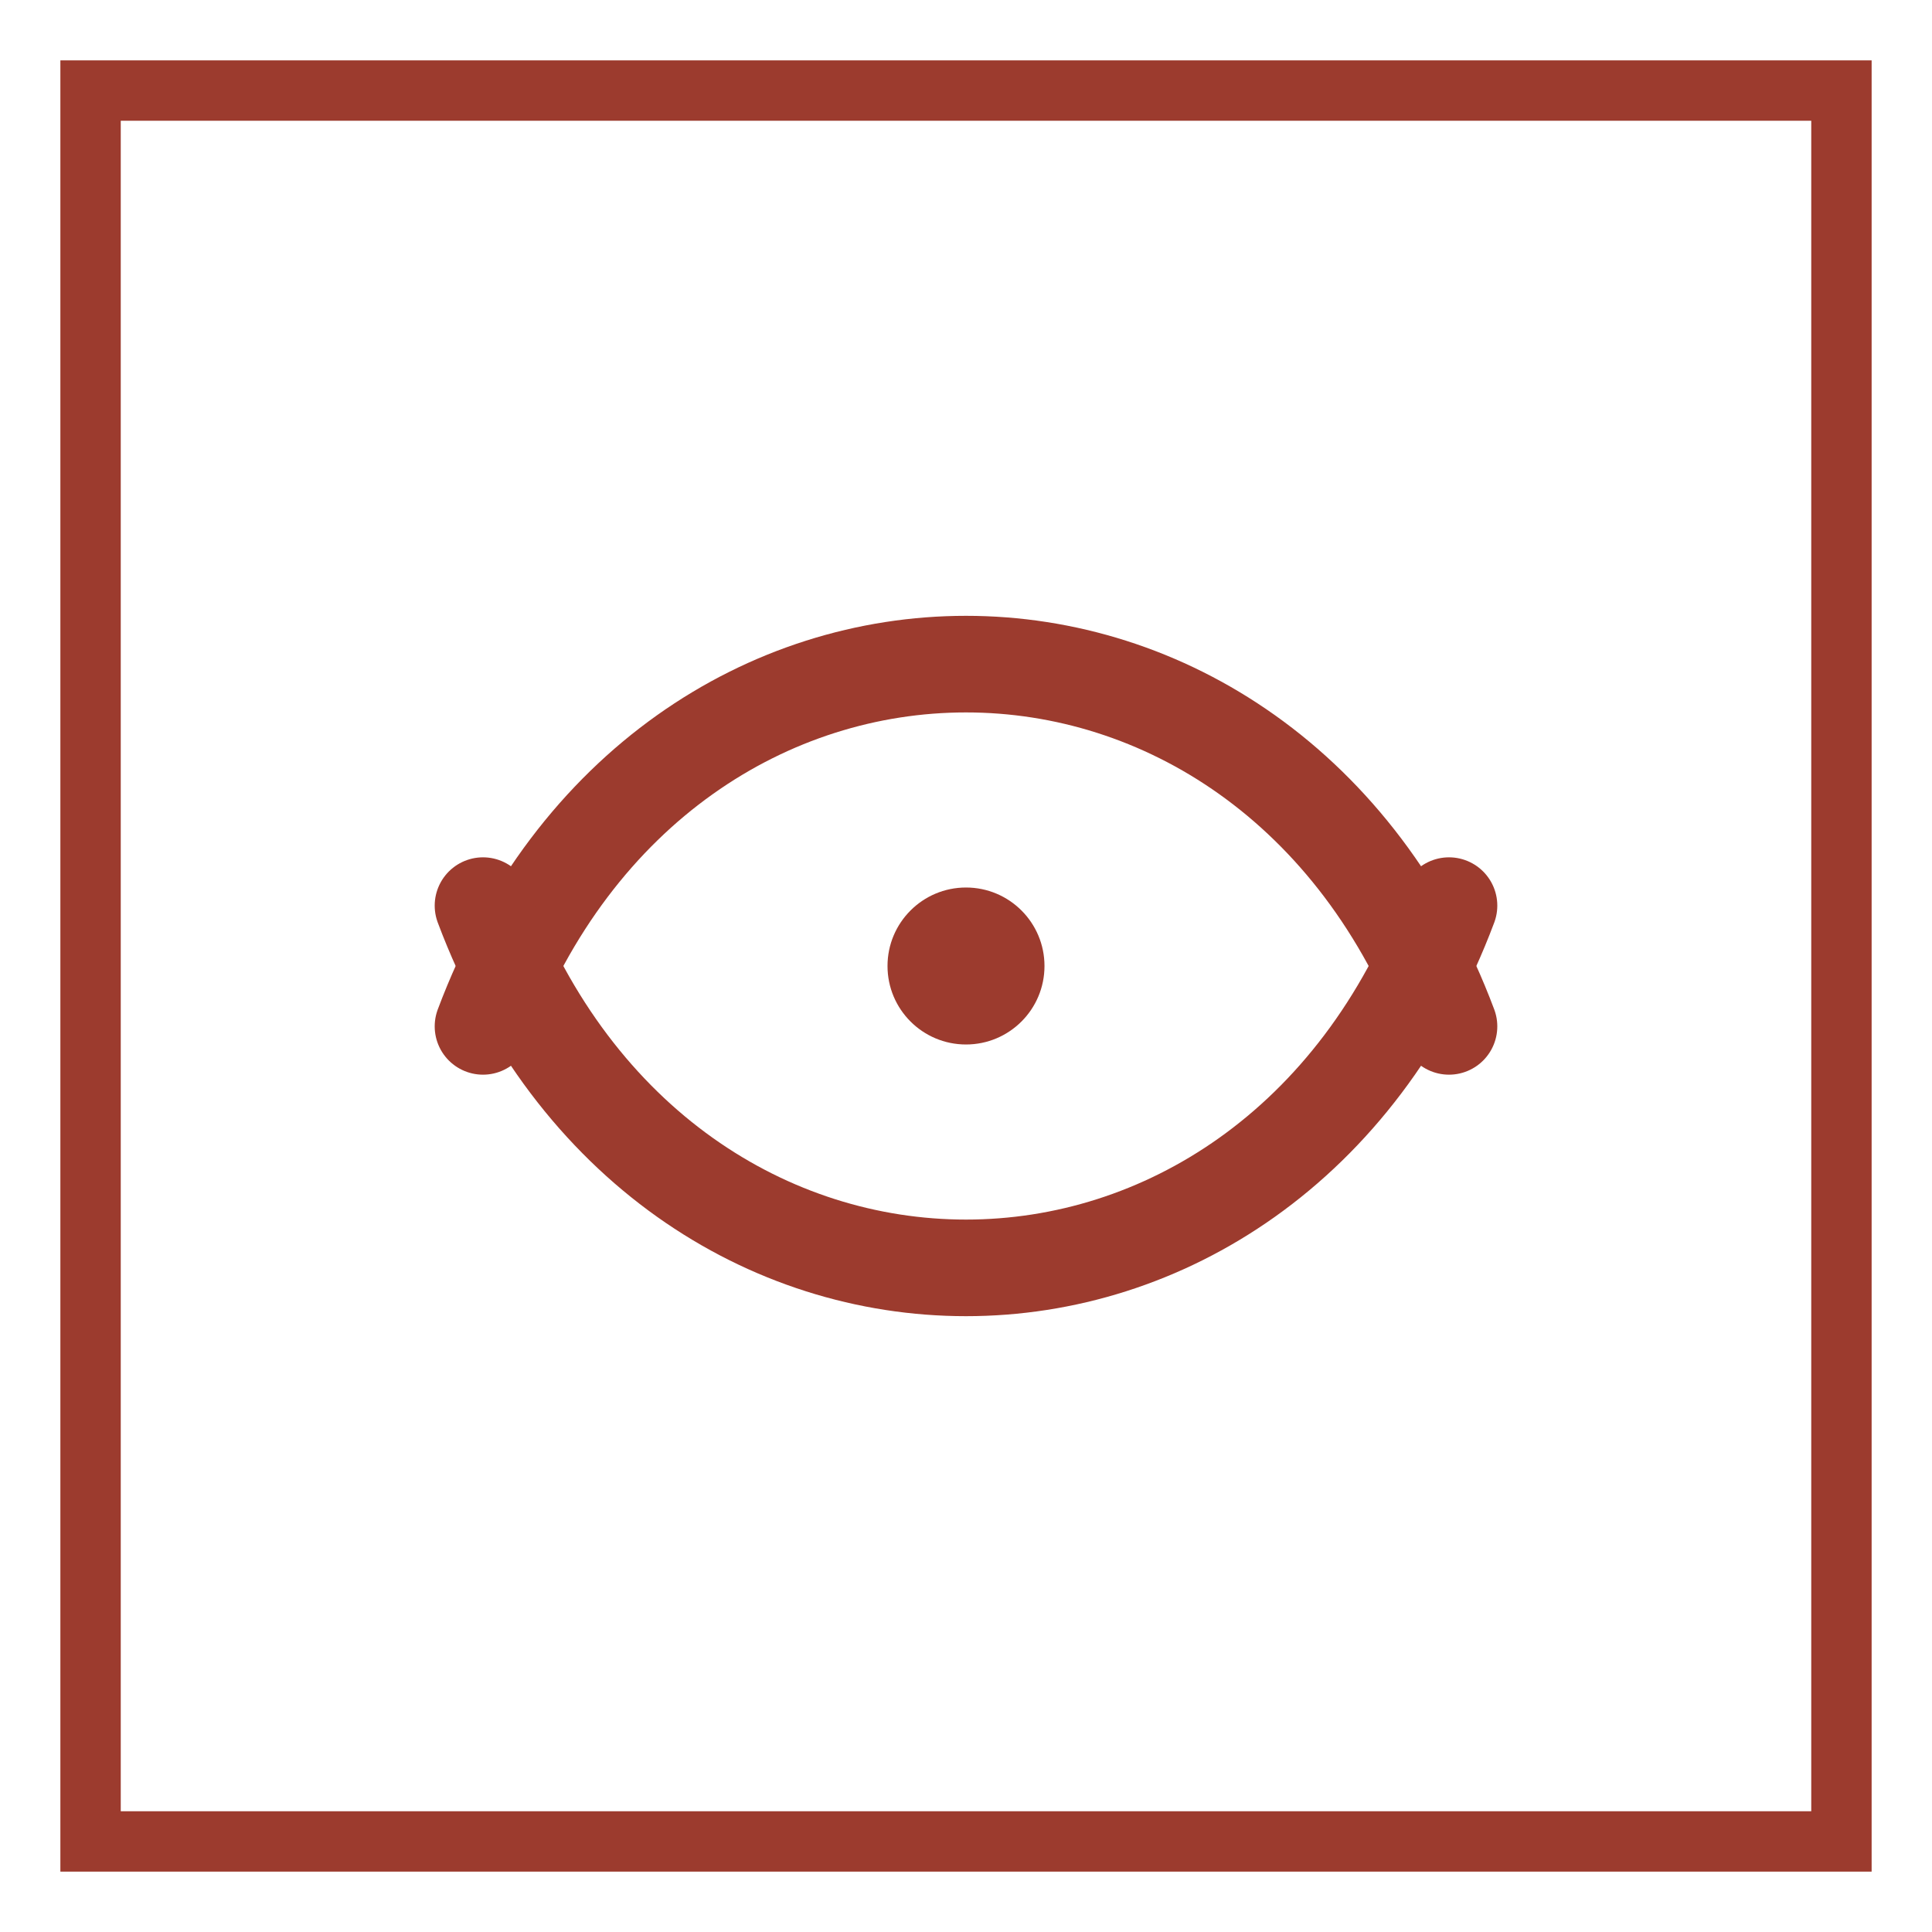
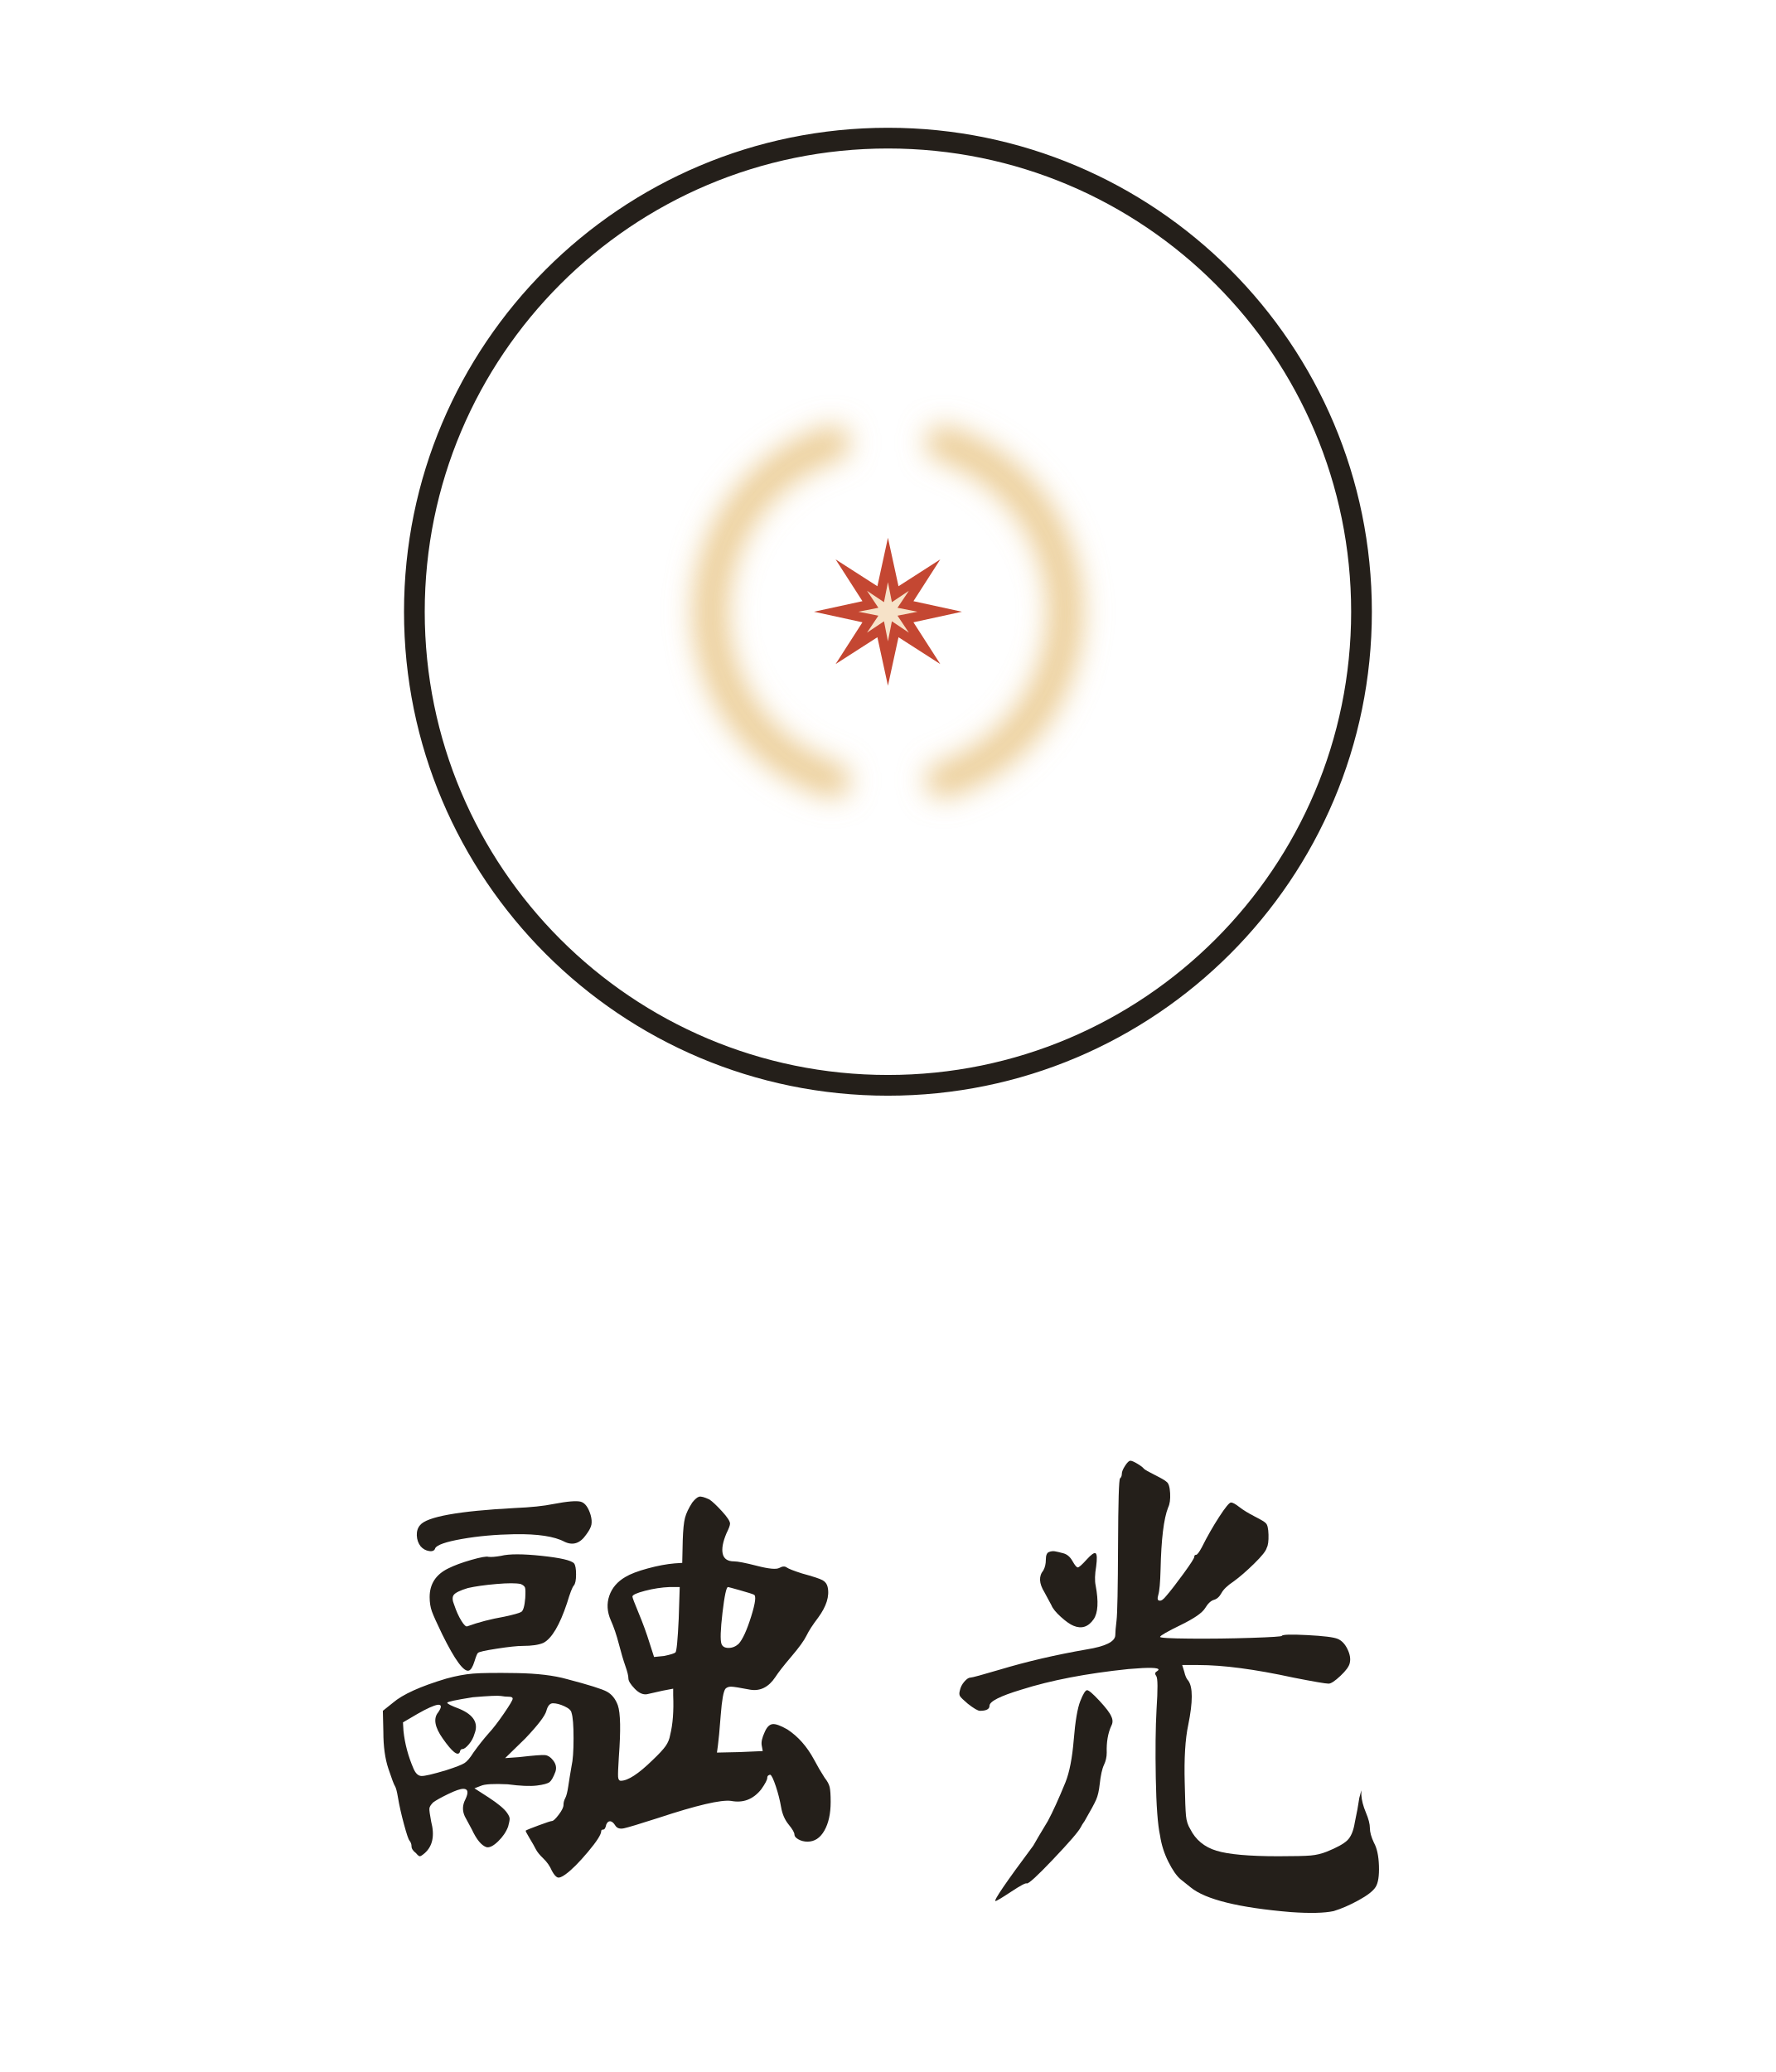
- <svg xmlns="http://www.w3.org/2000/svg" viewBox="0 0 64 64" role="img" aria-label="融光">
-   <rect x="3" y="3" width="58" height="58" fill="none" stroke="#9c3b2e" stroke-width="2" />
-   <path d="M16 34c6-16 26-16 32 0" fill="none" stroke="#9c3b2e" stroke-width="3.2" stroke-linecap="round" />
-   <path d="M16 30c6 16 26 16 32 0" fill="none" stroke="#9c3b2e" stroke-width="3.2" stroke-linecap="round" />
-   <circle cx="32" cy="32" r="2.6" fill="#9c3b2e" />
+ <svg xmlns="http://www.w3.org/2000/svg" viewBox="0 0 360 420" role="img" aria-labelledby="logoTitle">
+   <defs>
+     <filter id="glow" x="-70%" y="-70%" width="240%" height="240%">
+       <feGaussianBlur stdDeviation="2.8" />
+     </filter>
+   </defs>
+   <circle cx="180" cy="124" r="96" fill="none" stroke="#241f1a" stroke-width="4.2" />
+   <g fill="none" stroke="#e6c07a" stroke-width="7" stroke-linecap="round" opacity="0.78" filter="url(#glow)">
+     <path d="M 168.88 158.24 L 166.75 157.47 L 164.67 156.57 L 162.66 155.55 L 160.71 154.40 L 158.84 153.12 L 157.05 151.74 L 155.36 150.24 L 153.76 148.64 L 152.26 146.95 L 150.88 145.16 L 149.60 143.29 L 148.45 141.34 L 147.43 139.33 L 146.53 137.25 L 145.76 135.12 L 145.13 132.95 L 144.64 130.75 L 144.28 128.51 L 144.07 126.26 L 144.00 124.00 L 144.07 121.74 L 144.28 119.49 L 144.64 117.25 L 145.13 115.05 L 145.76 112.88 L 146.53 110.75 L 147.43 108.67 L 148.45 106.66 L 149.60 104.71 L 150.88 102.84 L 152.26 101.05 L 153.76 99.36 L 155.36 97.76 L 157.05 96.26 L 158.84 94.88 L 160.71 93.60 L 162.66 92.45 L 164.67 91.43 L 166.75 90.53 L 168.88 89.76" />
+     <path d="M 191.12 89.76 L 193.25 90.53 L 195.33 91.43 L 197.34 92.45 L 199.29 93.60 L 201.16 94.88 L 202.95 96.26 L 204.64 97.76 L 206.24 99.36 L 207.74 101.05 L 209.12 102.84 L 210.40 104.71 L 211.55 106.66 L 212.57 108.67 L 213.47 110.75 L 214.24 112.88 L 214.87 115.05 L 215.36 117.25 L 215.72 119.49 L 215.93 121.74 L 216.00 124.00 L 215.93 126.26 L 215.72 128.51 L 215.36 130.75 L 214.87 132.95 L 214.24 135.12 L 213.47 137.25 L 212.57 139.33 L 211.55 141.34 L 210.40 143.29 L 209.12 145.16 L 207.74 146.95 L 206.24 148.64 L 204.64 150.24 L 202.95 151.74 L 201.16 153.12 L 199.29 154.40 L 197.34 155.55 L 195.33 156.57 L 193.25 157.47 L 191.12 158.24" />
+   </g>
+   <g>
+     <path d="M 180.00 109.00 L 182.14 118.83 L 190.61 113.39 L 185.17 121.86 L 195.00 124.00 L 185.17 126.14 L 190.61 134.61 L 182.14 129.17 L 180.00 139.00 L 177.86 129.17 L 169.39 134.61 L 174.83 126.14 L 165.00 124.00 L 174.83 121.86 L 169.39 113.39 L 177.86 118.83 Z" fill="#c44732" />
+     <path d="M 180.00 118.00 L 180.80 122.06 L 184.24 119.76 L 181.94 123.20 L 186.00 124.00 L 181.94 124.80 L 184.24 128.24 L 180.80 125.94 L 180.00 130.00 L 179.20 125.94 L 175.76 128.24 L 178.06 124.80 L 174.00 124.00 L 178.06 123.20 L 175.76 119.76 L 179.20 122.06 Z" fill="#f6e2c8" />
+   </g>
+   <g fill="#241f1a">
+     <g transform="translate(72.00 378) scale(0.102 -0.102)">
+       <path d="M290 614Q314 620 370.5 614.0Q427 608 435 599Q439 594 439.0 577.0Q439 560 434.5 555.0Q430 550 421 520Q399 454 374 441Q360 435 333 435Q317 435 281.5 429.5Q246 424 244 421Q242 420 237.0 404.0Q232 388 226 386Q211 381 173 458Q157 491 152.5 503.5Q148 516 148 532Q148 571 185 589Q203 598 231.0 606.0Q259 614 265 612Q273 611 290 614ZM329 558Q315 561 280.5 558.0Q246 555 224 550Q201 543 196.0 536.5Q191 530 197 516Q203 498 211.0 485.0Q219 472 223 474Q256 486 296 493Q324 499 330.0 502.5Q336 506 338 530Q339 547 337.5 551.0Q336 555 329 558ZM394 717Q436 725 448.5 721.5Q461 718 468 695Q471 684 469.5 676.0Q468 668 459 656Q441 630 416 642Q386 658 317 657Q260 656 212.0 647.5Q164 639 159 629Q157 622 147.0 623.5Q137 625 130 633Q123 642 122.5 654.5Q122 667 129 675Q149 700 317 709Q365 711 394 717ZM670 720Q678 730 683.5 731.5Q689 733 704 726Q713 720 729.0 702.5Q745 685 745 678Q745 673 738 659Q727 633 730.5 618.0Q734 603 753 603Q764 603 799.0 594.0Q834 585 843.0 590.0Q852 595 857.5 591.0Q863 587 888 579Q921 570 929.0 565.5Q937 561 939 552Q945 525 920 491Q904 470 897.0 455.5Q890 441 867.0 414.0Q844 387 835 373Q815 343 785 348Q754 354 747.0 354.0Q740 354 736 350Q730 343 726.5 297.5Q723 252 721 238L719 223L764 224L810 226L808 237Q806 247 814 264Q820 278 829.0 279.5Q838 281 859 269Q891 248 912 209Q922 190 933 173Q941 163 943.0 154.5Q945 146 945 125Q945 90 932.5 68.0Q920 46 899 46Q889 46 881.0 50.5Q873 55 873 60Q873 66 861.5 80.0Q850 94 846.5 114.5Q843 135 836.0 156.0Q829 177 825 179Q823 179 821.0 177.5Q819 176 819 173Q819 167 807 150Q783 120 747 127Q717 131 602 93Q546 75 534.0 72.5Q522 70 517.0 78.0Q512 86 507.0 86.5Q502 87 499 80Q497 70 493.0 70.0Q489 70 489 67Q489 57 462.5 25.5Q436 -6 418 -19Q407 -27 402.0 -25.0Q397 -23 391 -12Q385 2 374.0 12.5Q363 23 359.0 31.0Q355 39 346.5 53.0Q338 67 339 68Q342 70 365.0 78.5Q388 87 391 87Q395 87 404.5 99.5Q414 112 414.0 119.0Q414 126 417.5 132.5Q421 139 423.5 156.0Q426 173 430 196Q434 213 434.0 251.5Q434 290 430 302Q429 309 416.0 315.0Q403 321 393 321Q384 321 380.0 306.0Q376 291 338 251L298 212L326 214Q369 219 377.5 218.0Q386 217 393 208Q402 197 398 185Q392 169 386.5 164.5Q381 160 361.0 157.5Q341 155 303 160Q261 162 250 157L237 152L265 134Q294 115 302 103Q307 96 307.0 91.5Q307 87 304 76Q298 60 284.0 46.5Q270 33 261 35Q246 40 232 70L218 96Q210 113 219 130Q229 151 215 151Q206 151 184.5 140.5Q163 130 155 124Q148 117 147.5 112.0Q147 107 151 86Q162 44 138 23Q131 17 128.5 17.0Q126 17 121 23Q112 30 112.0 36.5Q112 43 108 48Q105 51 97.0 80.5Q89 110 85 134Q82 152 79.0 156.5Q76 161 66.0 191.0Q56 221 56 264L55 306L75 322Q104 347 181 370Q210 378 234.5 380.0Q259 382 321 381Q382 380 421 369Q486 352 500.5 344.0Q515 336 522 317Q530 294 524 214Q522 183 522.5 175.0Q523 167 528 167Q549 167 591 208Q610 226 617.0 236.0Q624 246 626 258Q634 290 632 337V350L611 346L580 339Q568 337 555.5 350.0Q543 363 543.0 370.5Q543 378 537.0 395.0Q531 412 524.0 439.0Q517 466 508 486Q497 511 505.0 534.5Q513 558 537 572Q552 581 581.5 589.0Q611 597 635 599L650 600L651 645Q652 676 655.5 689.5Q659 703 670 720ZM643 489 645 552H625Q601 551 576.0 544.5Q551 538 551 533Q551 530 563.5 500.0Q576 470 585 441L594 413L614 415Q633 419 636.5 422.0Q640 425 643 489ZM792 537Q788 539 765.0 545.5Q742 552 741 552Q736 552 730.0 501.0Q724 450 728 439Q731 431 742.0 431.0Q753 431 762 439Q774 452 787.0 493.5Q800 535 792 537ZM313 330Q313 334 305.5 334.0Q298 334 289.5 335.5Q281 337 234 333Q183 325 183 322Q183 319 207 310Q250 292 237 260Q234 249 226.0 239.5Q218 230 213 230Q209 230 208 224Q202 211 174 251Q150 285 165 303Q176 319 164 318Q152 316 124 300L95 283L96 266Q100 228 116 191Q122 177 131.5 176.5Q141 176 181 188Q209 197 217.0 202.0Q225 207 235 223Q250 244 265 261Q278 275 295.5 300.5Q313 326 313 330Z" />
+     </g>
+     <g transform="translate(186.00 378) scale(0.102 -0.102)">
+       <path d="M294 164Q306 194 310.5 249.0Q315 304 323.5 325.5Q332 347 337 347Q342 347 361.5 326.0Q381 305 385 295Q390 285 385 276Q375 254 376 223Q376 210 370.5 198.5Q365 187 362 160Q360 141 355.0 129.5Q350 118 332 87Q327 80 324 74Q317 61 269.5 11.0Q222 -39 217 -37Q214 -35 186.0 -53.5Q158 -72 155 -72Q148 -72 230 38Q233 43 241 57L259 87Q274 115 294 164ZM250 585Q255 594 255.0 606.5Q255 619 261.0 621.5Q267 624 273.0 623.0Q279 622 290.0 619.0Q301 616 308.0 603.5Q315 591 318.5 591.0Q322 591 336.0 606.5Q350 622 354.0 619.0Q358 616 355 593Q351 569 354 555Q363 507 350 488Q334 465 310 475Q300 479 285.0 492.5Q270 506 266 516L252 542Q236 568 250 585ZM393 456Q393 465 395.5 485.5Q398 506 398.5 635.5Q399 765 402.5 768.0Q406 771 406.0 777.0Q406 783 412.5 793.0Q419 803 423 803Q427 803 437.0 797.0Q447 791 450 787Q453 784 472.0 774.5Q491 765 495 761Q501 757 502.0 738.5Q503 720 498 710Q485 677 483 587Q482 548 478.5 536.5Q475 525 481 525Q486 524 494 534Q507 549 528.5 578.5Q550 608 550 612Q550 616 553.5 616.0Q557 616 565 631Q581 663 599.5 691.5Q618 720 623 720Q628 720 639.5 711.0Q651 702 670.5 692.0Q690 682 692 679Q697 675 697.5 656.0Q698 637 694 630Q692 621 669.0 598.5Q646 576 628 563Q610 551 604.0 540.0Q598 529 589.0 526.5Q580 524 571.5 510.0Q563 496 523.0 476.5Q483 457 482 453Q481 450 541.5 449.5Q602 449 663.0 451.0Q724 453 724 455Q726 459 774.5 456.5Q823 454 835.0 449.0Q847 444 854.5 428.5Q862 413 859 401Q857 391 840.5 375.5Q824 360 817 360Q808 360 747 372Q632 397 558 397H526L530 384Q533 371 538 366Q552 347 538 278Q529 236 531 163Q532 113 533.5 97.5Q535 82 542 71Q558 39 594.0 28.0Q630 17 717 17Q765 17 781.5 18.5Q798 20 813 26Q843 38 854.0 48.5Q865 59 869 84Q875 112 878 133L882 148Q882 147 882 139Q883 123 891.0 104.0Q899 85 899.0 73.0Q899 61 907 44Q916 28 917.0 -2.0Q918 -32 910.5 -44.0Q903 -56 876.5 -70.5Q850 -85 827 -92Q799 -98 742 -94Q587 -81 543 -45L523 -29Q511 -19 498.5 6.0Q486 31 482 58Q475 90 473.5 172.5Q472 255 475 309Q479 369 474.5 375.0Q470 381 475 384Q490 393 447 391Q435 390 419 389Q294 376 206 348Q143 329 143 316Q143 306 124 306Q118 306 100 320Q87 331 84.5 335.0Q82 339 84 346Q86 356 93.0 364.0Q100 372 105 372Q110 372 164 388Q244 412 336 428Q392 437 393 456Z" />
+     </g>
+   </g>
</svg>
